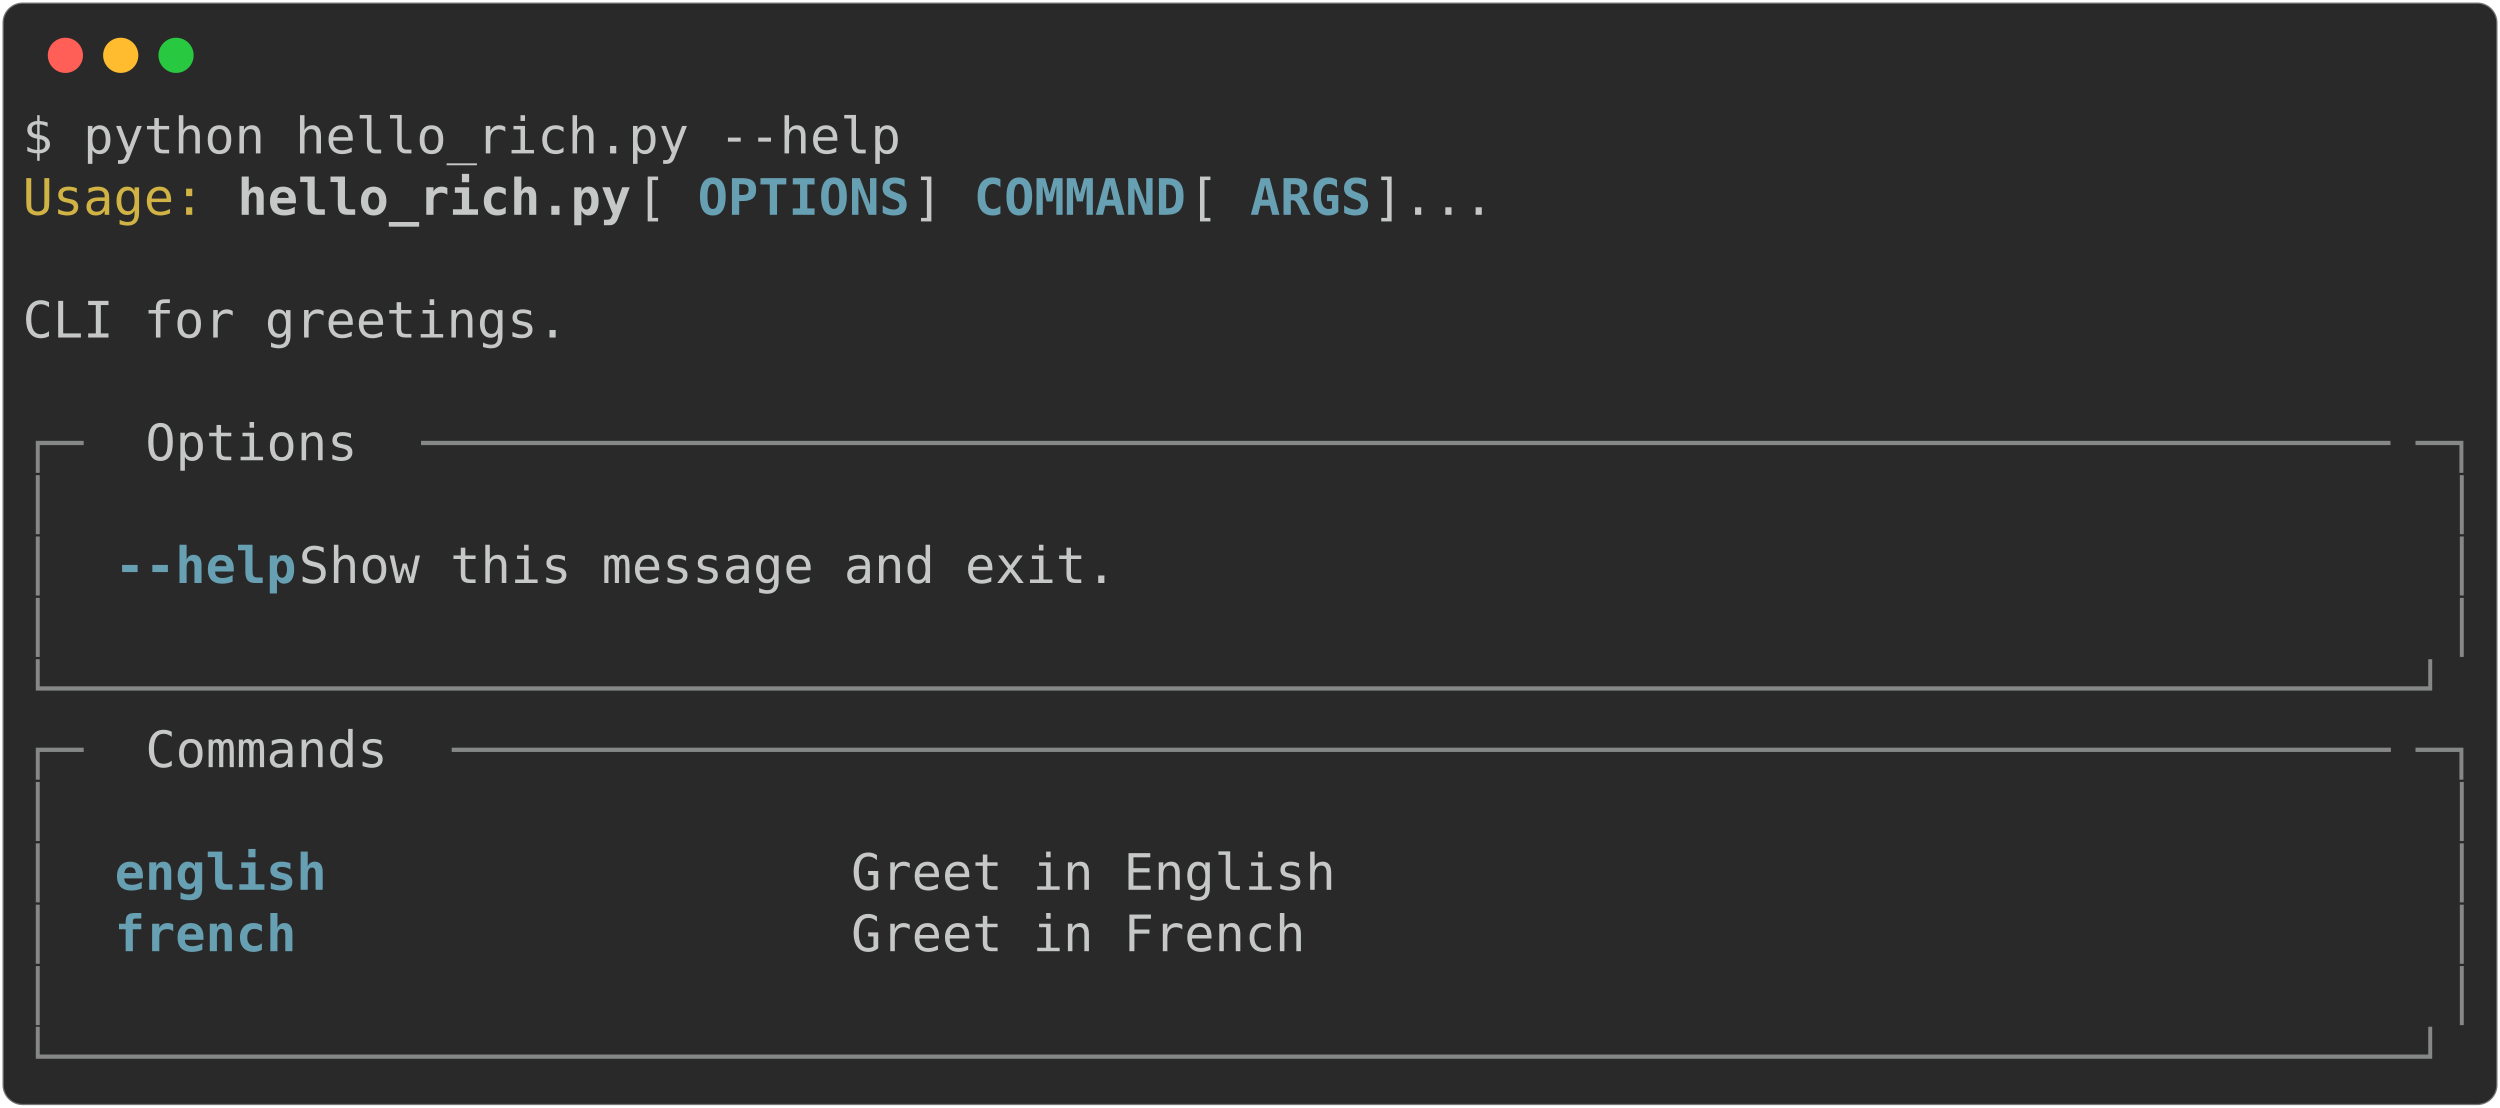
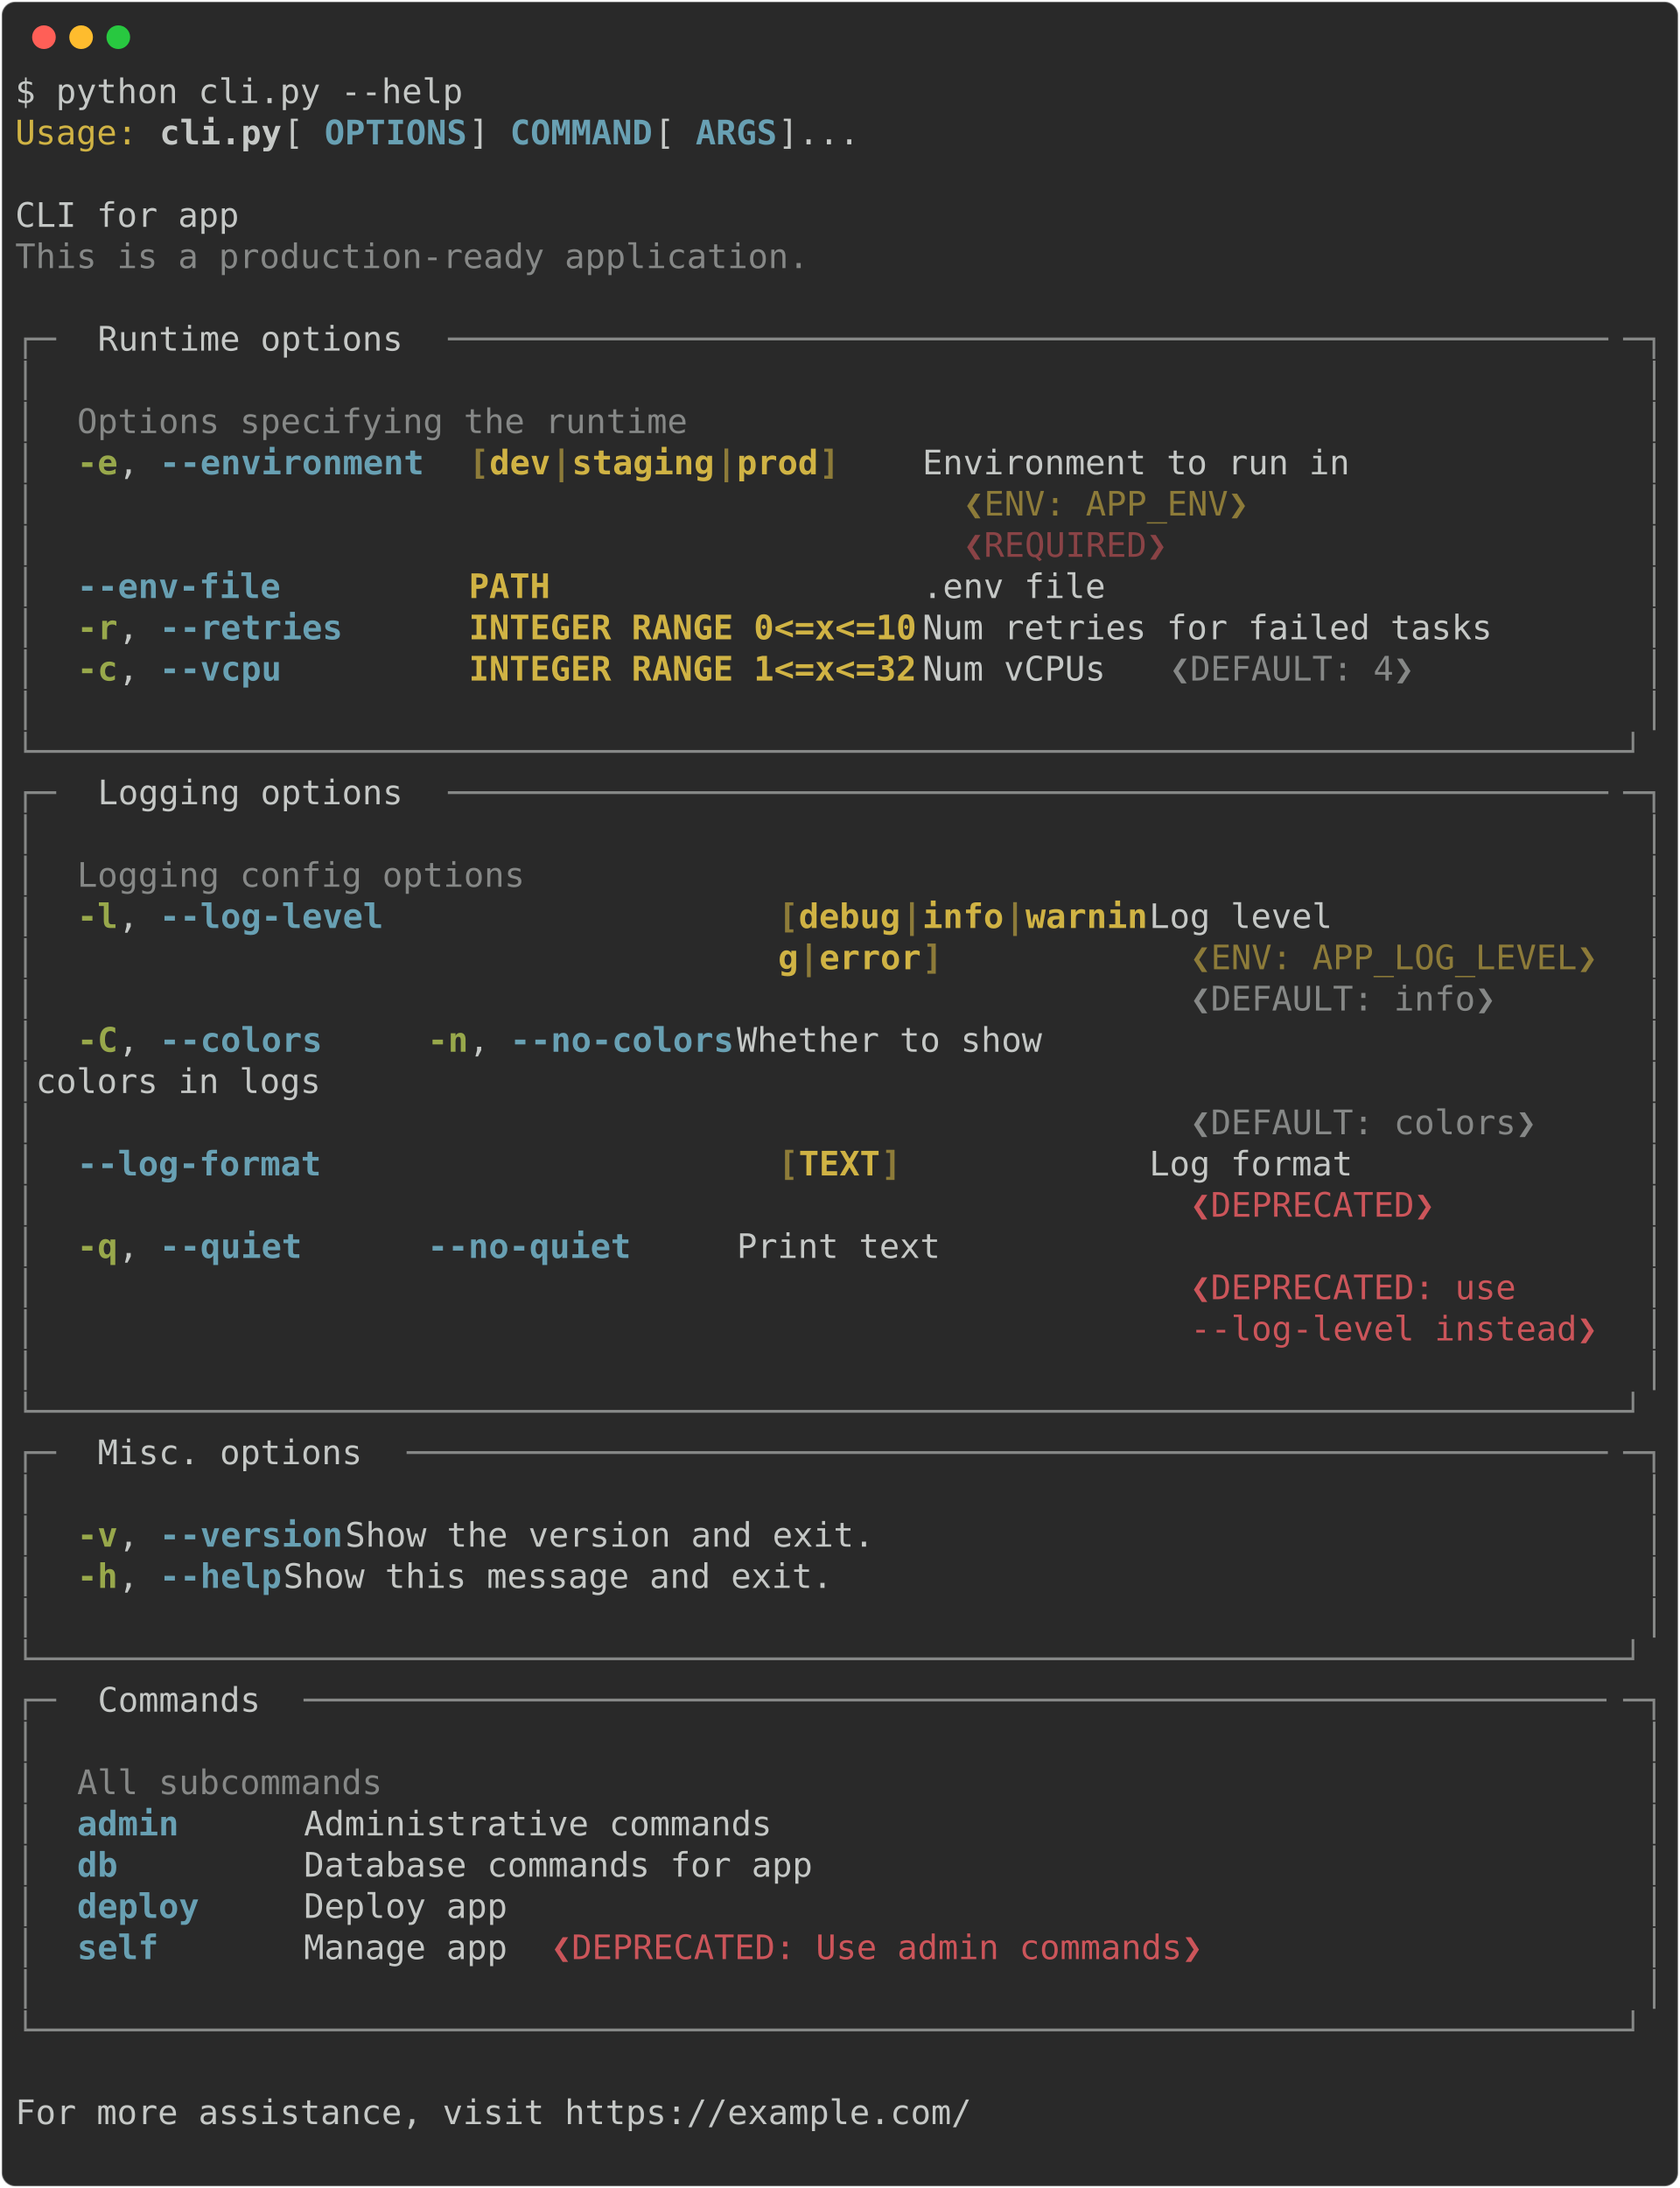
- <svg xmlns="http://www.w3.org/2000/svg" class="rich-terminal" viewBox="0 0 994 440.4">
+ <svg xmlns="http://www.w3.org/2000/svg" class="rich-terminal" viewBox="0 0 994 1294.4">
  <style>

    @font-face {
        font-family: "Fira Code";
        src: local("FiraCode-Regular"),
                url("https://cdnjs.cloudflare.com/ajax/libs/firacode/6.2.0/woff2/FiraCode-Regular.woff2") format("woff2"),
                url("https://cdnjs.cloudflare.com/ajax/libs/firacode/6.2.0/woff/FiraCode-Regular.woff") format("woff");
        font-style: normal;
        font-weight: 400;
    }
    @font-face {
        font-family: "Fira Code";
        src: local("FiraCode-Bold"),
                url("https://cdnjs.cloudflare.com/ajax/libs/firacode/6.2.0/woff2/FiraCode-Bold.woff2") format("woff2"),
                url("https://cdnjs.cloudflare.com/ajax/libs/firacode/6.2.0/woff/FiraCode-Bold.woff") format("woff");
        font-style: bold;
        font-weight: 700;
    }

-     .terminal-677160161-matrix {
+     .terminal-1154567288-matrix {
        font-family: Fira Code, monospace;
        font-size: 20px;
        line-height: 24.4px;
        font-variant-east-asian: full-width;
    }

-     .terminal-677160161-title {
+     .terminal-1154567288-title {
        font-size: 18px;
        font-weight: bold;
        font-family: arial;
    }

-     .terminal-677160161-r1 { fill: #c5c8c6 }
- .terminal-677160161-r2 { fill: #d0b344 }
- .terminal-677160161-r3 { fill: #c5c8c6;font-weight: bold }
- .terminal-677160161-r4 { fill: #68a0b3;font-weight: bold }
- .terminal-677160161-r5 { fill: #868887 }
+     .terminal-1154567288-r1 { fill: #c5c8c6 }
+ .terminal-1154567288-r2 { fill: #d0b344 }
+ .terminal-1154567288-r3 { fill: #c5c8c6;font-weight: bold }
+ .terminal-1154567288-r4 { fill: #68a0b3;font-weight: bold }
+ .terminal-1154567288-r5 { fill: #868887 }
+ .terminal-1154567288-r6 { fill: #98a84b;font-weight: bold }
+ .terminal-1154567288-r7 { fill: #8d7b39;font-weight: bold }
+ .terminal-1154567288-r8 { fill: #d0b344;font-weight: bold }
+ .terminal-1154567288-r9 { fill: #8d7b39 }
+ .terminal-1154567288-r10 { fill: #8a4346 }
+ .terminal-1154567288-r11 { fill: #cc555a }
    </style>
  <defs>
-     <clipPath id="terminal-677160161-clip-terminal">
-       <rect x="0" y="0" width="975.0" height="389.4" />
-     </clipPath>
-     <clipPath id="terminal-677160161-line-0">
+     <clipPath id="terminal-1154567288-clip-terminal">
+       <rect x="0" y="0" width="975.0" height="1243.4" />
+     </clipPath>
+     <clipPath id="terminal-1154567288-line-0">
      <rect x="0" y="1.5" width="976" height="24.65" />
    </clipPath>
-     <clipPath id="terminal-677160161-line-1">
+     <clipPath id="terminal-1154567288-line-1">
      <rect x="0" y="25.9" width="976" height="24.65" />
    </clipPath>
-     <clipPath id="terminal-677160161-line-2">
+     <clipPath id="terminal-1154567288-line-2">
      <rect x="0" y="50.3" width="976" height="24.65" />
    </clipPath>
-     <clipPath id="terminal-677160161-line-3">
+     <clipPath id="terminal-1154567288-line-3">
      <rect x="0" y="74.7" width="976" height="24.65" />
    </clipPath>
-     <clipPath id="terminal-677160161-line-4">
+     <clipPath id="terminal-1154567288-line-4">
      <rect x="0" y="99.1" width="976" height="24.65" />
    </clipPath>
-     <clipPath id="terminal-677160161-line-5">
+     <clipPath id="terminal-1154567288-line-5">
      <rect x="0" y="123.5" width="976" height="24.65" />
    </clipPath>
-     <clipPath id="terminal-677160161-line-6">
+     <clipPath id="terminal-1154567288-line-6">
      <rect x="0" y="147.9" width="976" height="24.65" />
    </clipPath>
-     <clipPath id="terminal-677160161-line-7">
+     <clipPath id="terminal-1154567288-line-7">
      <rect x="0" y="172.3" width="976" height="24.65" />
    </clipPath>
-     <clipPath id="terminal-677160161-line-8">
+     <clipPath id="terminal-1154567288-line-8">
      <rect x="0" y="196.7" width="976" height="24.65" />
    </clipPath>
-     <clipPath id="terminal-677160161-line-9">
+     <clipPath id="terminal-1154567288-line-9">
      <rect x="0" y="221.1" width="976" height="24.65" />
    </clipPath>
-     <clipPath id="terminal-677160161-line-10">
+     <clipPath id="terminal-1154567288-line-10">
      <rect x="0" y="245.5" width="976" height="24.65" />
    </clipPath>
-     <clipPath id="terminal-677160161-line-11">
+     <clipPath id="terminal-1154567288-line-11">
      <rect x="0" y="269.9" width="976" height="24.65" />
    </clipPath>
-     <clipPath id="terminal-677160161-line-12">
+     <clipPath id="terminal-1154567288-line-12">
      <rect x="0" y="294.3" width="976" height="24.65" />
    </clipPath>
-     <clipPath id="terminal-677160161-line-13">
+     <clipPath id="terminal-1154567288-line-13">
      <rect x="0" y="318.7" width="976" height="24.65" />
    </clipPath>
-     <clipPath id="terminal-677160161-line-14">
+     <clipPath id="terminal-1154567288-line-14">
      <rect x="0" y="343.1" width="976" height="24.65" />
    </clipPath>
+     <clipPath id="terminal-1154567288-line-15">
+       <rect x="0" y="367.5" width="976" height="24.65" />
+     </clipPath>
+     <clipPath id="terminal-1154567288-line-16">
+       <rect x="0" y="391.9" width="976" height="24.65" />
+     </clipPath>
+     <clipPath id="terminal-1154567288-line-17">
+       <rect x="0" y="416.3" width="976" height="24.65" />
+     </clipPath>
+     <clipPath id="terminal-1154567288-line-18">
+       <rect x="0" y="440.7" width="976" height="24.65" />
+     </clipPath>
+     <clipPath id="terminal-1154567288-line-19">
+       <rect x="0" y="465.1" width="976" height="24.65" />
+     </clipPath>
+     <clipPath id="terminal-1154567288-line-20">
+       <rect x="0" y="489.5" width="976" height="24.65" />
+     </clipPath>
+     <clipPath id="terminal-1154567288-line-21">
+       <rect x="0" y="513.9" width="976" height="24.65" />
+     </clipPath>
+     <clipPath id="terminal-1154567288-line-22">
+       <rect x="0" y="538.3" width="976" height="24.65" />
+     </clipPath>
+     <clipPath id="terminal-1154567288-line-23">
+       <rect x="0" y="562.7" width="976" height="24.65" />
+     </clipPath>
+     <clipPath id="terminal-1154567288-line-24">
+       <rect x="0" y="587.1" width="976" height="24.65" />
+     </clipPath>
+     <clipPath id="terminal-1154567288-line-25">
+       <rect x="0" y="611.5" width="976" height="24.65" />
+     </clipPath>
+     <clipPath id="terminal-1154567288-line-26">
+       <rect x="0" y="635.9" width="976" height="24.65" />
+     </clipPath>
+     <clipPath id="terminal-1154567288-line-27">
+       <rect x="0" y="660.3" width="976" height="24.65" />
+     </clipPath>
+     <clipPath id="terminal-1154567288-line-28">
+       <rect x="0" y="684.7" width="976" height="24.65" />
+     </clipPath>
+     <clipPath id="terminal-1154567288-line-29">
+       <rect x="0" y="709.1" width="976" height="24.65" />
+     </clipPath>
+     <clipPath id="terminal-1154567288-line-30">
+       <rect x="0" y="733.5" width="976" height="24.65" />
+     </clipPath>
+     <clipPath id="terminal-1154567288-line-31">
+       <rect x="0" y="757.9" width="976" height="24.65" />
+     </clipPath>
+     <clipPath id="terminal-1154567288-line-32">
+       <rect x="0" y="782.3" width="976" height="24.65" />
+     </clipPath>
+     <clipPath id="terminal-1154567288-line-33">
+       <rect x="0" y="806.7" width="976" height="24.65" />
+     </clipPath>
+     <clipPath id="terminal-1154567288-line-34">
+       <rect x="0" y="831.1" width="976" height="24.65" />
+     </clipPath>
+     <clipPath id="terminal-1154567288-line-35">
+       <rect x="0" y="855.5" width="976" height="24.65" />
+     </clipPath>
+     <clipPath id="terminal-1154567288-line-36">
+       <rect x="0" y="879.9" width="976" height="24.65" />
+     </clipPath>
+     <clipPath id="terminal-1154567288-line-37">
+       <rect x="0" y="904.3" width="976" height="24.65" />
+     </clipPath>
+     <clipPath id="terminal-1154567288-line-38">
+       <rect x="0" y="928.7" width="976" height="24.65" />
+     </clipPath>
+     <clipPath id="terminal-1154567288-line-39">
+       <rect x="0" y="953.1" width="976" height="24.65" />
+     </clipPath>
+     <clipPath id="terminal-1154567288-line-40">
+       <rect x="0" y="977.5" width="976" height="24.65" />
+     </clipPath>
+     <clipPath id="terminal-1154567288-line-41">
+       <rect x="0" y="1001.9" width="976" height="24.65" />
+     </clipPath>
+     <clipPath id="terminal-1154567288-line-42">
+       <rect x="0" y="1026.3" width="976" height="24.65" />
+     </clipPath>
+     <clipPath id="terminal-1154567288-line-43">
+       <rect x="0" y="1050.7" width="976" height="24.65" />
+     </clipPath>
+     <clipPath id="terminal-1154567288-line-44">
+       <rect x="0" y="1075.1" width="976" height="24.65" />
+     </clipPath>
+     <clipPath id="terminal-1154567288-line-45">
+       <rect x="0" y="1099.5" width="976" height="24.65" />
+     </clipPath>
+     <clipPath id="terminal-1154567288-line-46">
+       <rect x="0" y="1123.9" width="976" height="24.65" />
+     </clipPath>
+     <clipPath id="terminal-1154567288-line-47">
+       <rect x="0" y="1148.3" width="976" height="24.65" />
+     </clipPath>
+     <clipPath id="terminal-1154567288-line-48">
+       <rect x="0" y="1172.7" width="976" height="24.65" />
+     </clipPath>
+     <clipPath id="terminal-1154567288-line-49">
+       <rect x="0" y="1197.1" width="976" height="24.65" />
+     </clipPath>
  </defs>
-   <rect fill="#292929" stroke="rgba(255,255,255,0.35)" stroke-width="1" x="1" y="1" width="992" height="438.4" rx="8" />
+   <rect fill="#292929" stroke="rgba(255,255,255,0.35)" stroke-width="1" x="1" y="1" width="992" height="1292.4" rx="8" />
  <g transform="translate(26,22)">
    <circle cx="0" cy="0" r="7" fill="#ff5f57" />
    <circle cx="22" cy="0" r="7" fill="#febc2e" />
    <circle cx="44" cy="0" r="7" fill="#28c840" />
  </g>
-   <g transform="translate(9, 41)" clip-path="url(#terminal-677160161-clip-terminal)">
-     <g class="terminal-677160161-matrix">
-       <text class="terminal-677160161-r1" x="0" y="20" textLength="353.8" clip-path="url(#terminal-677160161-line-0)">$ python hello_rich.py --help</text>
-       <text class="terminal-677160161-r1" x="976" y="20" textLength="12.2" clip-path="url(#terminal-677160161-line-0)">
- </text>
-       <text class="terminal-677160161-r2" x="0" y="44.4" textLength="73.2" clip-path="url(#terminal-677160161-line-1)">Usage:</text>
-       <text class="terminal-677160161-r3" x="85.4" y="44.4" textLength="158.6" clip-path="url(#terminal-677160161-line-1)">hello_rich.py</text>
-       <text class="terminal-677160161-r1" x="244" y="44.4" textLength="24.4" clip-path="url(#terminal-677160161-line-1)"> [</text>
-       <text class="terminal-677160161-r4" x="268.4" y="44.4" textLength="85.4" clip-path="url(#terminal-677160161-line-1)">OPTIONS</text>
-       <text class="terminal-677160161-r1" x="353.8" y="44.4" textLength="24.4" clip-path="url(#terminal-677160161-line-1)">] </text>
-       <text class="terminal-677160161-r4" x="378.2" y="44.4" textLength="85.4" clip-path="url(#terminal-677160161-line-1)">COMMAND</text>
-       <text class="terminal-677160161-r1" x="463.6" y="44.4" textLength="24.4" clip-path="url(#terminal-677160161-line-1)"> [</text>
-       <text class="terminal-677160161-r4" x="488" y="44.4" textLength="48.8" clip-path="url(#terminal-677160161-line-1)">ARGS</text>
-       <text class="terminal-677160161-r1" x="536.8" y="44.4" textLength="439.2" clip-path="url(#terminal-677160161-line-1)">]...                                </text>
-       <text class="terminal-677160161-r1" x="976" y="44.4" textLength="12.2" clip-path="url(#terminal-677160161-line-1)">
- </text>
-       <text class="terminal-677160161-r1" x="976" y="68.8" textLength="12.2" clip-path="url(#terminal-677160161-line-2)">
- </text>
-       <text class="terminal-677160161-r1" x="0" y="93.2" textLength="976" clip-path="url(#terminal-677160161-line-3)">CLI for greetings.                                                              </text>
-       <text class="terminal-677160161-r1" x="976" y="93.2" textLength="12.2" clip-path="url(#terminal-677160161-line-3)">
- </text>
-       <text class="terminal-677160161-r1" x="976" y="117.6" textLength="12.2" clip-path="url(#terminal-677160161-line-4)">
- </text>
-       <text class="terminal-677160161-r5" x="0" y="142" textLength="24.4" clip-path="url(#terminal-677160161-line-5)">┌─</text>
-       <text class="terminal-677160161-r1" x="48.8" y="142" textLength="85.4" clip-path="url(#terminal-677160161-line-5)">Options</text>
-       <text class="terminal-677160161-r5" x="158.6" y="142" textLength="793" clip-path="url(#terminal-677160161-line-5)">─────────────────────────────────────────────────────────────────</text>
-       <text class="terminal-677160161-r5" x="951.6" y="142" textLength="24.4" clip-path="url(#terminal-677160161-line-5)">─┐</text>
-       <text class="terminal-677160161-r1" x="976" y="142" textLength="12.2" clip-path="url(#terminal-677160161-line-5)">
- </text>
-       <text class="terminal-677160161-r5" x="0" y="166.4" textLength="12.2" clip-path="url(#terminal-677160161-line-6)">│</text>
-       <text class="terminal-677160161-r5" x="963.8" y="166.4" textLength="12.2" clip-path="url(#terminal-677160161-line-6)">│</text>
-       <text class="terminal-677160161-r1" x="976" y="166.4" textLength="12.2" clip-path="url(#terminal-677160161-line-6)">
- </text>
-       <text class="terminal-677160161-r5" x="0" y="190.8" textLength="12.2" clip-path="url(#terminal-677160161-line-7)">│</text>
-       <text class="terminal-677160161-r4" x="36.6" y="190.8" textLength="73.2" clip-path="url(#terminal-677160161-line-7)">--help</text>
-       <text class="terminal-677160161-r1" x="109.8" y="190.8" textLength="854" clip-path="url(#terminal-677160161-line-7)">  Show this message and exit.                                         </text>
-       <text class="terminal-677160161-r5" x="963.8" y="190.8" textLength="12.2" clip-path="url(#terminal-677160161-line-7)">│</text>
-       <text class="terminal-677160161-r1" x="976" y="190.8" textLength="12.2" clip-path="url(#terminal-677160161-line-7)">
- </text>
-       <text class="terminal-677160161-r5" x="0" y="215.2" textLength="12.2" clip-path="url(#terminal-677160161-line-8)">│</text>
-       <text class="terminal-677160161-r5" x="963.8" y="215.2" textLength="12.2" clip-path="url(#terminal-677160161-line-8)">│</text>
-       <text class="terminal-677160161-r1" x="976" y="215.2" textLength="12.2" clip-path="url(#terminal-677160161-line-8)">
- </text>
-       <text class="terminal-677160161-r5" x="0" y="239.6" textLength="976" clip-path="url(#terminal-677160161-line-9)">└──────────────────────────────────────────────────────────────────────────────┘</text>
-       <text class="terminal-677160161-r1" x="976" y="239.6" textLength="12.2" clip-path="url(#terminal-677160161-line-9)">
- </text>
-       <text class="terminal-677160161-r5" x="0" y="264" textLength="24.4" clip-path="url(#terminal-677160161-line-10)">┌─</text>
-       <text class="terminal-677160161-r1" x="48.8" y="264" textLength="97.6" clip-path="url(#terminal-677160161-line-10)">Commands</text>
-       <text class="terminal-677160161-r5" x="170.8" y="264" textLength="780.8" clip-path="url(#terminal-677160161-line-10)">────────────────────────────────────────────────────────────────</text>
-       <text class="terminal-677160161-r5" x="951.6" y="264" textLength="24.4" clip-path="url(#terminal-677160161-line-10)">─┐</text>
-       <text class="terminal-677160161-r1" x="976" y="264" textLength="12.2" clip-path="url(#terminal-677160161-line-10)">
- </text>
-       <text class="terminal-677160161-r5" x="0" y="288.4" textLength="12.2" clip-path="url(#terminal-677160161-line-11)">│</text>
-       <text class="terminal-677160161-r5" x="963.8" y="288.4" textLength="12.2" clip-path="url(#terminal-677160161-line-11)">│</text>
-       <text class="terminal-677160161-r1" x="976" y="288.4" textLength="12.2" clip-path="url(#terminal-677160161-line-11)">
- </text>
-       <text class="terminal-677160161-r5" x="0" y="312.8" textLength="12.2" clip-path="url(#terminal-677160161-line-12)">│</text>
-       <text class="terminal-677160161-r4" x="36.6" y="312.8" textLength="280.6" clip-path="url(#terminal-677160161-line-12)">english                </text>
-       <text class="terminal-677160161-r1" x="329.4" y="312.8" textLength="634.4" clip-path="url(#terminal-677160161-line-12)"> Greet in English                                   </text>
-       <text class="terminal-677160161-r5" x="963.8" y="312.8" textLength="12.2" clip-path="url(#terminal-677160161-line-12)">│</text>
-       <text class="terminal-677160161-r1" x="976" y="312.8" textLength="12.2" clip-path="url(#terminal-677160161-line-12)">
- </text>
-       <text class="terminal-677160161-r5" x="0" y="337.2" textLength="12.2" clip-path="url(#terminal-677160161-line-13)">│</text>
-       <text class="terminal-677160161-r4" x="36.6" y="337.2" textLength="280.6" clip-path="url(#terminal-677160161-line-13)">french                 </text>
-       <text class="terminal-677160161-r1" x="329.4" y="337.2" textLength="634.4" clip-path="url(#terminal-677160161-line-13)"> Greet in French                                    </text>
-       <text class="terminal-677160161-r5" x="963.8" y="337.2" textLength="12.2" clip-path="url(#terminal-677160161-line-13)">│</text>
-       <text class="terminal-677160161-r1" x="976" y="337.2" textLength="12.2" clip-path="url(#terminal-677160161-line-13)">
- </text>
-       <text class="terminal-677160161-r5" x="0" y="361.6" textLength="12.2" clip-path="url(#terminal-677160161-line-14)">│</text>
-       <text class="terminal-677160161-r5" x="963.8" y="361.6" textLength="12.2" clip-path="url(#terminal-677160161-line-14)">│</text>
-       <text class="terminal-677160161-r1" x="976" y="361.6" textLength="12.2" clip-path="url(#terminal-677160161-line-14)">
- </text>
-       <text class="terminal-677160161-r5" x="0" y="386" textLength="976" clip-path="url(#terminal-677160161-line-15)">└──────────────────────────────────────────────────────────────────────────────┘</text>
-       <text class="terminal-677160161-r1" x="976" y="386" textLength="12.2" clip-path="url(#terminal-677160161-line-15)">
+   <g transform="translate(9, 41)" clip-path="url(#terminal-1154567288-clip-terminal)">
+     <g class="terminal-1154567288-matrix">
+       <text class="terminal-1154567288-r1" x="0" y="20" textLength="268.4" clip-path="url(#terminal-1154567288-line-0)">$ python cli.py --help</text>
+       <text class="terminal-1154567288-r1" x="976" y="20" textLength="12.2" clip-path="url(#terminal-1154567288-line-0)">
+ </text>
+       <text class="terminal-1154567288-r2" x="0" y="44.4" textLength="73.2" clip-path="url(#terminal-1154567288-line-1)">Usage:</text>
+       <text class="terminal-1154567288-r3" x="85.4" y="44.4" textLength="73.2" clip-path="url(#terminal-1154567288-line-1)">cli.py</text>
+       <text class="terminal-1154567288-r1" x="158.6" y="44.4" textLength="24.4" clip-path="url(#terminal-1154567288-line-1)"> [</text>
+       <text class="terminal-1154567288-r4" x="183" y="44.4" textLength="85.4" clip-path="url(#terminal-1154567288-line-1)">OPTIONS</text>
+       <text class="terminal-1154567288-r1" x="268.4" y="44.4" textLength="24.4" clip-path="url(#terminal-1154567288-line-1)">] </text>
+       <text class="terminal-1154567288-r4" x="292.8" y="44.4" textLength="85.4" clip-path="url(#terminal-1154567288-line-1)">COMMAND</text>
+       <text class="terminal-1154567288-r1" x="378.2" y="44.4" textLength="24.4" clip-path="url(#terminal-1154567288-line-1)"> [</text>
+       <text class="terminal-1154567288-r4" x="402.6" y="44.4" textLength="48.8" clip-path="url(#terminal-1154567288-line-1)">ARGS</text>
+       <text class="terminal-1154567288-r1" x="451.4" y="44.4" textLength="524.6" clip-path="url(#terminal-1154567288-line-1)">]...                                       </text>
+       <text class="terminal-1154567288-r1" x="976" y="44.4" textLength="12.2" clip-path="url(#terminal-1154567288-line-1)">
+ </text>
+       <text class="terminal-1154567288-r1" x="976" y="68.8" textLength="12.2" clip-path="url(#terminal-1154567288-line-2)">
+ </text>
+       <text class="terminal-1154567288-r1" x="0" y="93.2" textLength="976" clip-path="url(#terminal-1154567288-line-3)">CLI for app                                                                     </text>
+       <text class="terminal-1154567288-r1" x="976" y="93.2" textLength="12.2" clip-path="url(#terminal-1154567288-line-3)">
+ </text>
+       <text class="terminal-1154567288-r5" x="0" y="117.6" textLength="475.8" clip-path="url(#terminal-1154567288-line-4)">This is a production-ready application.</text>
+       <text class="terminal-1154567288-r1" x="976" y="117.6" textLength="12.2" clip-path="url(#terminal-1154567288-line-4)">
+ </text>
+       <text class="terminal-1154567288-r1" x="976" y="142" textLength="12.2" clip-path="url(#terminal-1154567288-line-5)">
+ </text>
+       <text class="terminal-1154567288-r5" x="0" y="166.4" textLength="24.4" clip-path="url(#terminal-1154567288-line-6)">┌─</text>
+       <text class="terminal-1154567288-r1" x="48.8" y="166.4" textLength="183" clip-path="url(#terminal-1154567288-line-6)">Runtime options</text>
+       <text class="terminal-1154567288-r5" x="256.2" y="166.4" textLength="695.4" clip-path="url(#terminal-1154567288-line-6)">─────────────────────────────────────────────────────────</text>
+       <text class="terminal-1154567288-r5" x="951.6" y="166.4" textLength="24.4" clip-path="url(#terminal-1154567288-line-6)">─┐</text>
+       <text class="terminal-1154567288-r1" x="976" y="166.4" textLength="12.2" clip-path="url(#terminal-1154567288-line-6)">
+ </text>
+       <text class="terminal-1154567288-r5" x="0" y="190.8" textLength="12.2" clip-path="url(#terminal-1154567288-line-7)">│</text>
+       <text class="terminal-1154567288-r5" x="963.8" y="190.8" textLength="12.2" clip-path="url(#terminal-1154567288-line-7)">│</text>
+       <text class="terminal-1154567288-r1" x="976" y="190.8" textLength="12.2" clip-path="url(#terminal-1154567288-line-7)">
+ </text>
+       <text class="terminal-1154567288-r5" x="0" y="215.2" textLength="12.2" clip-path="url(#terminal-1154567288-line-8)">│</text>
+       <text class="terminal-1154567288-r5" x="36.6" y="215.2" textLength="366" clip-path="url(#terminal-1154567288-line-8)">Options specifying the runtime</text>
+       <text class="terminal-1154567288-r5" x="963.8" y="215.2" textLength="12.2" clip-path="url(#terminal-1154567288-line-8)">│</text>
+       <text class="terminal-1154567288-r1" x="976" y="215.2" textLength="12.2" clip-path="url(#terminal-1154567288-line-8)">
+ </text>
+       <text class="terminal-1154567288-r5" x="0" y="239.6" textLength="12.2" clip-path="url(#terminal-1154567288-line-9)">│</text>
+       <text class="terminal-1154567288-r6" x="36.6" y="239.6" textLength="24.4" clip-path="url(#terminal-1154567288-line-9)">-e</text>
+       <text class="terminal-1154567288-r1" x="61" y="239.6" textLength="24.4" clip-path="url(#terminal-1154567288-line-9)">, </text>
+       <text class="terminal-1154567288-r4" x="85.4" y="239.6" textLength="158.6" clip-path="url(#terminal-1154567288-line-9)">--environment</text>
+       <text class="terminal-1154567288-r7" x="268.4" y="239.6" textLength="12.2" clip-path="url(#terminal-1154567288-line-9)">[</text>
+       <text class="terminal-1154567288-r8" x="280.6" y="239.6" textLength="36.6" clip-path="url(#terminal-1154567288-line-9)">dev</text>
+       <text class="terminal-1154567288-r7" x="317.2" y="239.6" textLength="12.2" clip-path="url(#terminal-1154567288-line-9)">|</text>
+       <text class="terminal-1154567288-r8" x="329.4" y="239.6" textLength="85.4" clip-path="url(#terminal-1154567288-line-9)">staging</text>
+       <text class="terminal-1154567288-r7" x="414.8" y="239.6" textLength="12.2" clip-path="url(#terminal-1154567288-line-9)">|</text>
+       <text class="terminal-1154567288-r8" x="427" y="239.6" textLength="48.8" clip-path="url(#terminal-1154567288-line-9)">prod</text>
+       <text class="terminal-1154567288-r7" x="475.8" y="239.6" textLength="12.2" clip-path="url(#terminal-1154567288-line-9)">]</text>
+       <text class="terminal-1154567288-r1" x="536.8" y="239.6" textLength="427" clip-path="url(#terminal-1154567288-line-9)">  Environment to run in            </text>
+       <text class="terminal-1154567288-r5" x="963.8" y="239.6" textLength="12.2" clip-path="url(#terminal-1154567288-line-9)">│</text>
+       <text class="terminal-1154567288-r1" x="976" y="239.6" textLength="12.2" clip-path="url(#terminal-1154567288-line-9)">
+ </text>
+       <text class="terminal-1154567288-r5" x="0" y="264" textLength="12.2" clip-path="url(#terminal-1154567288-line-10)">│</text>
+       <text class="terminal-1154567288-r9" x="561.2" y="264" textLength="256.2" clip-path="url(#terminal-1154567288-line-10)">❮ENV: APP_ENV❯       </text>
+       <text class="terminal-1154567288-r5" x="963.8" y="264" textLength="12.2" clip-path="url(#terminal-1154567288-line-10)">│</text>
+       <text class="terminal-1154567288-r1" x="976" y="264" textLength="12.2" clip-path="url(#terminal-1154567288-line-10)">
+ </text>
+       <text class="terminal-1154567288-r5" x="0" y="288.4" textLength="12.2" clip-path="url(#terminal-1154567288-line-11)">│</text>
+       <text class="terminal-1154567288-r10" x="561.2" y="288.4" textLength="256.2" clip-path="url(#terminal-1154567288-line-11)">❮REQUIRED❯           </text>
+       <text class="terminal-1154567288-r5" x="963.8" y="288.4" textLength="12.2" clip-path="url(#terminal-1154567288-line-11)">│</text>
+       <text class="terminal-1154567288-r1" x="976" y="288.4" textLength="12.2" clip-path="url(#terminal-1154567288-line-11)">
+ </text>
+       <text class="terminal-1154567288-r5" x="0" y="312.8" textLength="12.2" clip-path="url(#terminal-1154567288-line-12)">│</text>
+       <text class="terminal-1154567288-r4" x="36.6" y="312.8" textLength="207.4" clip-path="url(#terminal-1154567288-line-12)">--env-file       </text>
+       <text class="terminal-1154567288-r8" x="268.4" y="312.8" textLength="268.4" clip-path="url(#terminal-1154567288-line-12)">PATH                  </text>
+       <text class="terminal-1154567288-r1" x="536.8" y="312.8" textLength="427" clip-path="url(#terminal-1154567288-line-12)">  .env file                        </text>
+       <text class="terminal-1154567288-r5" x="963.8" y="312.8" textLength="12.2" clip-path="url(#terminal-1154567288-line-12)">│</text>
+       <text class="terminal-1154567288-r1" x="976" y="312.8" textLength="12.2" clip-path="url(#terminal-1154567288-line-12)">
+ </text>
+       <text class="terminal-1154567288-r5" x="0" y="337.2" textLength="12.2" clip-path="url(#terminal-1154567288-line-13)">│</text>
+       <text class="terminal-1154567288-r6" x="36.6" y="337.2" textLength="24.4" clip-path="url(#terminal-1154567288-line-13)">-r</text>
+       <text class="terminal-1154567288-r1" x="61" y="337.2" textLength="24.4" clip-path="url(#terminal-1154567288-line-13)">, </text>
+       <text class="terminal-1154567288-r4" x="85.4" y="337.2" textLength="109.8" clip-path="url(#terminal-1154567288-line-13)">--retries</text>
+       <text class="terminal-1154567288-r8" x="268.4" y="337.2" textLength="268.4" clip-path="url(#terminal-1154567288-line-13)">INTEGER RANGE 0&lt;=x&lt;=10</text>
+       <text class="terminal-1154567288-r1" x="536.8" y="337.2" textLength="427" clip-path="url(#terminal-1154567288-line-13)">  Num retries for failed tasks     </text>
+       <text class="terminal-1154567288-r5" x="963.8" y="337.2" textLength="12.2" clip-path="url(#terminal-1154567288-line-13)">│</text>
+       <text class="terminal-1154567288-r1" x="976" y="337.2" textLength="12.2" clip-path="url(#terminal-1154567288-line-13)">
+ </text>
+       <text class="terminal-1154567288-r5" x="0" y="361.6" textLength="12.2" clip-path="url(#terminal-1154567288-line-14)">│</text>
+       <text class="terminal-1154567288-r6" x="36.6" y="361.6" textLength="24.4" clip-path="url(#terminal-1154567288-line-14)">-c</text>
+       <text class="terminal-1154567288-r1" x="61" y="361.6" textLength="24.4" clip-path="url(#terminal-1154567288-line-14)">, </text>
+       <text class="terminal-1154567288-r4" x="85.4" y="361.6" textLength="73.2" clip-path="url(#terminal-1154567288-line-14)">--vcpu</text>
+       <text class="terminal-1154567288-r8" x="268.4" y="361.6" textLength="268.4" clip-path="url(#terminal-1154567288-line-14)">INTEGER RANGE 1&lt;=x&lt;=32</text>
+       <text class="terminal-1154567288-r1" x="536.8" y="361.6" textLength="146.4" clip-path="url(#terminal-1154567288-line-14)">  Num vCPUs </text>
+       <text class="terminal-1154567288-r5" x="683.2" y="361.6" textLength="146.4" clip-path="url(#terminal-1154567288-line-14)">❮DEFAULT: 4❯</text>
+       <text class="terminal-1154567288-r5" x="963.8" y="361.6" textLength="12.2" clip-path="url(#terminal-1154567288-line-14)">│</text>
+       <text class="terminal-1154567288-r1" x="976" y="361.6" textLength="12.2" clip-path="url(#terminal-1154567288-line-14)">
+ </text>
+       <text class="terminal-1154567288-r5" x="0" y="386" textLength="12.2" clip-path="url(#terminal-1154567288-line-15)">│</text>
+       <text class="terminal-1154567288-r5" x="963.8" y="386" textLength="12.2" clip-path="url(#terminal-1154567288-line-15)">│</text>
+       <text class="terminal-1154567288-r1" x="976" y="386" textLength="12.2" clip-path="url(#terminal-1154567288-line-15)">
+ </text>
+       <text class="terminal-1154567288-r5" x="0" y="410.4" textLength="976" clip-path="url(#terminal-1154567288-line-16)">└──────────────────────────────────────────────────────────────────────────────┘</text>
+       <text class="terminal-1154567288-r1" x="976" y="410.4" textLength="12.2" clip-path="url(#terminal-1154567288-line-16)">
+ </text>
+       <text class="terminal-1154567288-r5" x="0" y="434.8" textLength="24.4" clip-path="url(#terminal-1154567288-line-17)">┌─</text>
+       <text class="terminal-1154567288-r1" x="48.8" y="434.8" textLength="183" clip-path="url(#terminal-1154567288-line-17)">Logging options</text>
+       <text class="terminal-1154567288-r5" x="256.2" y="434.8" textLength="695.4" clip-path="url(#terminal-1154567288-line-17)">─────────────────────────────────────────────────────────</text>
+       <text class="terminal-1154567288-r5" x="951.6" y="434.8" textLength="24.4" clip-path="url(#terminal-1154567288-line-17)">─┐</text>
+       <text class="terminal-1154567288-r1" x="976" y="434.8" textLength="12.2" clip-path="url(#terminal-1154567288-line-17)">
+ </text>
+       <text class="terminal-1154567288-r5" x="0" y="459.2" textLength="12.2" clip-path="url(#terminal-1154567288-line-18)">│</text>
+       <text class="terminal-1154567288-r5" x="963.8" y="459.2" textLength="12.2" clip-path="url(#terminal-1154567288-line-18)">│</text>
+       <text class="terminal-1154567288-r1" x="976" y="459.2" textLength="12.2" clip-path="url(#terminal-1154567288-line-18)">
+ </text>
+       <text class="terminal-1154567288-r5" x="0" y="483.6" textLength="12.2" clip-path="url(#terminal-1154567288-line-19)">│</text>
+       <text class="terminal-1154567288-r5" x="36.6" y="483.6" textLength="268.4" clip-path="url(#terminal-1154567288-line-19)">Logging config options</text>
+       <text class="terminal-1154567288-r5" x="963.8" y="483.6" textLength="12.2" clip-path="url(#terminal-1154567288-line-19)">│</text>
+       <text class="terminal-1154567288-r1" x="976" y="483.6" textLength="12.2" clip-path="url(#terminal-1154567288-line-19)">
+ </text>
+       <text class="terminal-1154567288-r5" x="0" y="508" textLength="12.2" clip-path="url(#terminal-1154567288-line-20)">│</text>
+       <text class="terminal-1154567288-r6" x="36.6" y="508" textLength="24.4" clip-path="url(#terminal-1154567288-line-20)">-l</text>
+       <text class="terminal-1154567288-r1" x="61" y="508" textLength="24.4" clip-path="url(#terminal-1154567288-line-20)">, </text>
+       <text class="terminal-1154567288-r4" x="85.4" y="508" textLength="134.2" clip-path="url(#terminal-1154567288-line-20)">--log-level</text>
+       <text class="terminal-1154567288-r7" x="451.4" y="508" textLength="12.2" clip-path="url(#terminal-1154567288-line-20)">[</text>
+       <text class="terminal-1154567288-r8" x="463.6" y="508" textLength="61" clip-path="url(#terminal-1154567288-line-20)">debug</text>
+       <text class="terminal-1154567288-r7" x="524.6" y="508" textLength="12.2" clip-path="url(#terminal-1154567288-line-20)">|</text>
+       <text class="terminal-1154567288-r8" x="536.8" y="508" textLength="48.8" clip-path="url(#terminal-1154567288-line-20)">info</text>
+       <text class="terminal-1154567288-r7" x="585.6" y="508" textLength="12.2" clip-path="url(#terminal-1154567288-line-20)">|</text>
+       <text class="terminal-1154567288-r8" x="597.8" y="508" textLength="73.2" clip-path="url(#terminal-1154567288-line-20)">warnin</text>
+       <text class="terminal-1154567288-r1" x="671" y="508" textLength="292.8" clip-path="url(#terminal-1154567288-line-20)">  Log level             </text>
+       <text class="terminal-1154567288-r5" x="963.8" y="508" textLength="12.2" clip-path="url(#terminal-1154567288-line-20)">│</text>
+       <text class="terminal-1154567288-r1" x="976" y="508" textLength="12.2" clip-path="url(#terminal-1154567288-line-20)">
+ </text>
+       <text class="terminal-1154567288-r5" x="0" y="532.4" textLength="12.2" clip-path="url(#terminal-1154567288-line-21)">│</text>
+       <text class="terminal-1154567288-r8" x="451.4" y="532.4" textLength="12.2" clip-path="url(#terminal-1154567288-line-21)">g</text>
+       <text class="terminal-1154567288-r7" x="463.6" y="532.4" textLength="12.2" clip-path="url(#terminal-1154567288-line-21)">|</text>
+       <text class="terminal-1154567288-r8" x="475.8" y="532.4" textLength="61" clip-path="url(#terminal-1154567288-line-21)">error</text>
+       <text class="terminal-1154567288-r7" x="536.8" y="532.4" textLength="12.2" clip-path="url(#terminal-1154567288-line-21)">]</text>
+       <text class="terminal-1154567288-r9" x="695.4" y="532.4" textLength="244" clip-path="url(#terminal-1154567288-line-21)">❮ENV: APP_LOG_LEVEL❯</text>
+       <text class="terminal-1154567288-r5" x="963.8" y="532.4" textLength="12.2" clip-path="url(#terminal-1154567288-line-21)">│</text>
+       <text class="terminal-1154567288-r1" x="976" y="532.4" textLength="12.2" clip-path="url(#terminal-1154567288-line-21)">
+ </text>
+       <text class="terminal-1154567288-r5" x="0" y="556.8" textLength="12.2" clip-path="url(#terminal-1154567288-line-22)">│</text>
+       <text class="terminal-1154567288-r5" x="695.4" y="556.8" textLength="244" clip-path="url(#terminal-1154567288-line-22)">❮DEFAULT: info❯     </text>
+       <text class="terminal-1154567288-r5" x="963.8" y="556.8" textLength="12.2" clip-path="url(#terminal-1154567288-line-22)">│</text>
+       <text class="terminal-1154567288-r1" x="976" y="556.8" textLength="12.2" clip-path="url(#terminal-1154567288-line-22)">
+ </text>
+       <text class="terminal-1154567288-r5" x="0" y="581.2" textLength="12.2" clip-path="url(#terminal-1154567288-line-23)">│</text>
+       <text class="terminal-1154567288-r6" x="36.6" y="581.2" textLength="24.4" clip-path="url(#terminal-1154567288-line-23)">-C</text>
+       <text class="terminal-1154567288-r1" x="61" y="581.2" textLength="24.4" clip-path="url(#terminal-1154567288-line-23)">, </text>
+       <text class="terminal-1154567288-r4" x="85.4" y="581.2" textLength="97.6" clip-path="url(#terminal-1154567288-line-23)">--colors</text>
+       <text class="terminal-1154567288-r6" x="244" y="581.2" textLength="24.4" clip-path="url(#terminal-1154567288-line-23)">-n</text>
+       <text class="terminal-1154567288-r1" x="268.4" y="581.2" textLength="24.4" clip-path="url(#terminal-1154567288-line-23)">, </text>
+       <text class="terminal-1154567288-r4" x="292.8" y="581.2" textLength="134.2" clip-path="url(#terminal-1154567288-line-23)">--no-colors</text>
+       <text class="terminal-1154567288-r1" x="427" y="581.2" textLength="536.8" clip-path="url(#terminal-1154567288-line-23)">                      Whether to show       </text>
+       <text class="terminal-1154567288-r5" x="963.8" y="581.2" textLength="12.2" clip-path="url(#terminal-1154567288-line-23)">│</text>
+       <text class="terminal-1154567288-r1" x="976" y="581.2" textLength="12.2" clip-path="url(#terminal-1154567288-line-23)">
+ </text>
+       <text class="terminal-1154567288-r5" x="0" y="605.6" textLength="12.2" clip-path="url(#terminal-1154567288-line-24)">│</text>
+       <text class="terminal-1154567288-r1" x="12.2" y="605.6" textLength="951.6" clip-path="url(#terminal-1154567288-line-24)">                                                        colors in logs        </text>
+       <text class="terminal-1154567288-r5" x="963.8" y="605.6" textLength="12.2" clip-path="url(#terminal-1154567288-line-24)">│</text>
+       <text class="terminal-1154567288-r1" x="976" y="605.6" textLength="12.2" clip-path="url(#terminal-1154567288-line-24)">
+ </text>
+       <text class="terminal-1154567288-r5" x="0" y="630" textLength="12.2" clip-path="url(#terminal-1154567288-line-25)">│</text>
+       <text class="terminal-1154567288-r5" x="695.4" y="630" textLength="244" clip-path="url(#terminal-1154567288-line-25)">❮DEFAULT: colors❯   </text>
+       <text class="terminal-1154567288-r5" x="963.8" y="630" textLength="12.2" clip-path="url(#terminal-1154567288-line-25)">│</text>
+       <text class="terminal-1154567288-r1" x="976" y="630" textLength="12.2" clip-path="url(#terminal-1154567288-line-25)">
+ </text>
+       <text class="terminal-1154567288-r5" x="0" y="654.4" textLength="12.2" clip-path="url(#terminal-1154567288-line-26)">│</text>
+       <text class="terminal-1154567288-r4" x="36.6" y="654.4" textLength="183" clip-path="url(#terminal-1154567288-line-26)">--log-format   </text>
+       <text class="terminal-1154567288-r7" x="451.4" y="654.4" textLength="12.2" clip-path="url(#terminal-1154567288-line-26)">[</text>
+       <text class="terminal-1154567288-r8" x="463.6" y="654.4" textLength="48.8" clip-path="url(#terminal-1154567288-line-26)">TEXT</text>
+       <text class="terminal-1154567288-r7" x="512.4" y="654.4" textLength="12.2" clip-path="url(#terminal-1154567288-line-26)">]</text>
+       <text class="terminal-1154567288-r1" x="671" y="654.4" textLength="292.8" clip-path="url(#terminal-1154567288-line-26)">  Log format            </text>
+       <text class="terminal-1154567288-r5" x="963.8" y="654.4" textLength="12.2" clip-path="url(#terminal-1154567288-line-26)">│</text>
+       <text class="terminal-1154567288-r1" x="976" y="654.4" textLength="12.2" clip-path="url(#terminal-1154567288-line-26)">
+ </text>
+       <text class="terminal-1154567288-r5" x="0" y="678.8" textLength="12.2" clip-path="url(#terminal-1154567288-line-27)">│</text>
+       <text class="terminal-1154567288-r11" x="695.4" y="678.8" textLength="146.4" clip-path="url(#terminal-1154567288-line-27)">❮DEPRECATED❯</text>
+       <text class="terminal-1154567288-r5" x="963.8" y="678.8" textLength="12.2" clip-path="url(#terminal-1154567288-line-27)">│</text>
+       <text class="terminal-1154567288-r1" x="976" y="678.8" textLength="12.2" clip-path="url(#terminal-1154567288-line-27)">
+ </text>
+       <text class="terminal-1154567288-r5" x="0" y="703.2" textLength="12.2" clip-path="url(#terminal-1154567288-line-28)">│</text>
+       <text class="terminal-1154567288-r6" x="36.6" y="703.2" textLength="24.4" clip-path="url(#terminal-1154567288-line-28)">-q</text>
+       <text class="terminal-1154567288-r1" x="61" y="703.2" textLength="24.4" clip-path="url(#terminal-1154567288-line-28)">, </text>
+       <text class="terminal-1154567288-r4" x="85.4" y="703.2" textLength="85.4" clip-path="url(#terminal-1154567288-line-28)">--quiet</text>
+       <text class="terminal-1154567288-r4" x="244" y="703.2" textLength="183" clip-path="url(#terminal-1154567288-line-28)">--no-quiet     </text>
+       <text class="terminal-1154567288-r1" x="427" y="703.2" textLength="536.8" clip-path="url(#terminal-1154567288-line-28)">                      Print text            </text>
+       <text class="terminal-1154567288-r5" x="963.8" y="703.2" textLength="12.2" clip-path="url(#terminal-1154567288-line-28)">│</text>
+       <text class="terminal-1154567288-r1" x="976" y="703.2" textLength="12.2" clip-path="url(#terminal-1154567288-line-28)">
+ </text>
+       <text class="terminal-1154567288-r5" x="0" y="727.6" textLength="12.2" clip-path="url(#terminal-1154567288-line-29)">│</text>
+       <text class="terminal-1154567288-r11" x="695.4" y="727.6" textLength="244" clip-path="url(#terminal-1154567288-line-29)">❮DEPRECATED: use    </text>
+       <text class="terminal-1154567288-r5" x="963.8" y="727.6" textLength="12.2" clip-path="url(#terminal-1154567288-line-29)">│</text>
+       <text class="terminal-1154567288-r1" x="976" y="727.6" textLength="12.2" clip-path="url(#terminal-1154567288-line-29)">
+ </text>
+       <text class="terminal-1154567288-r5" x="0" y="752" textLength="12.2" clip-path="url(#terminal-1154567288-line-30)">│</text>
+       <text class="terminal-1154567288-r11" x="695.4" y="752" textLength="244" clip-path="url(#terminal-1154567288-line-30)">--log-level instead❯</text>
+       <text class="terminal-1154567288-r5" x="963.8" y="752" textLength="12.2" clip-path="url(#terminal-1154567288-line-30)">│</text>
+       <text class="terminal-1154567288-r1" x="976" y="752" textLength="12.2" clip-path="url(#terminal-1154567288-line-30)">
+ </text>
+       <text class="terminal-1154567288-r5" x="0" y="776.4" textLength="12.2" clip-path="url(#terminal-1154567288-line-31)">│</text>
+       <text class="terminal-1154567288-r5" x="963.8" y="776.4" textLength="12.2" clip-path="url(#terminal-1154567288-line-31)">│</text>
+       <text class="terminal-1154567288-r1" x="976" y="776.4" textLength="12.2" clip-path="url(#terminal-1154567288-line-31)">
+ </text>
+       <text class="terminal-1154567288-r5" x="0" y="800.8" textLength="976" clip-path="url(#terminal-1154567288-line-32)">└──────────────────────────────────────────────────────────────────────────────┘</text>
+       <text class="terminal-1154567288-r1" x="976" y="800.8" textLength="12.2" clip-path="url(#terminal-1154567288-line-32)">
+ </text>
+       <text class="terminal-1154567288-r5" x="0" y="825.2" textLength="24.4" clip-path="url(#terminal-1154567288-line-33)">┌─</text>
+       <text class="terminal-1154567288-r1" x="48.8" y="825.2" textLength="158.6" clip-path="url(#terminal-1154567288-line-33)">Misc. options</text>
+       <text class="terminal-1154567288-r5" x="231.8" y="825.2" textLength="719.8" clip-path="url(#terminal-1154567288-line-33)">───────────────────────────────────────────────────────────</text>
+       <text class="terminal-1154567288-r5" x="951.6" y="825.2" textLength="24.4" clip-path="url(#terminal-1154567288-line-33)">─┐</text>
+       <text class="terminal-1154567288-r1" x="976" y="825.2" textLength="12.2" clip-path="url(#terminal-1154567288-line-33)">
+ </text>
+       <text class="terminal-1154567288-r5" x="0" y="849.6" textLength="12.2" clip-path="url(#terminal-1154567288-line-34)">│</text>
+       <text class="terminal-1154567288-r5" x="963.8" y="849.6" textLength="12.2" clip-path="url(#terminal-1154567288-line-34)">│</text>
+       <text class="terminal-1154567288-r1" x="976" y="849.6" textLength="12.2" clip-path="url(#terminal-1154567288-line-34)">
+ </text>
+       <text class="terminal-1154567288-r5" x="0" y="874" textLength="12.2" clip-path="url(#terminal-1154567288-line-35)">│</text>
+       <text class="terminal-1154567288-r6" x="36.6" y="874" textLength="24.4" clip-path="url(#terminal-1154567288-line-35)">-v</text>
+       <text class="terminal-1154567288-r1" x="61" y="874" textLength="24.4" clip-path="url(#terminal-1154567288-line-35)">, </text>
+       <text class="terminal-1154567288-r4" x="85.4" y="874" textLength="109.8" clip-path="url(#terminal-1154567288-line-35)">--version</text>
+       <text class="terminal-1154567288-r1" x="195.2" y="874" textLength="768.6" clip-path="url(#terminal-1154567288-line-35)">  Show the version and exit.                                   </text>
+       <text class="terminal-1154567288-r5" x="963.8" y="874" textLength="12.2" clip-path="url(#terminal-1154567288-line-35)">│</text>
+       <text class="terminal-1154567288-r1" x="976" y="874" textLength="12.2" clip-path="url(#terminal-1154567288-line-35)">
+ </text>
+       <text class="terminal-1154567288-r5" x="0" y="898.4" textLength="12.2" clip-path="url(#terminal-1154567288-line-36)">│</text>
+       <text class="terminal-1154567288-r6" x="36.6" y="898.4" textLength="24.4" clip-path="url(#terminal-1154567288-line-36)">-h</text>
+       <text class="terminal-1154567288-r1" x="61" y="898.4" textLength="24.4" clip-path="url(#terminal-1154567288-line-36)">, </text>
+       <text class="terminal-1154567288-r4" x="85.4" y="898.4" textLength="73.2" clip-path="url(#terminal-1154567288-line-36)">--help</text>
+       <text class="terminal-1154567288-r1" x="158.6" y="898.4" textLength="805.2" clip-path="url(#terminal-1154567288-line-36)">     Show this message and exit.                                  </text>
+       <text class="terminal-1154567288-r5" x="963.8" y="898.4" textLength="12.2" clip-path="url(#terminal-1154567288-line-36)">│</text>
+       <text class="terminal-1154567288-r1" x="976" y="898.4" textLength="12.2" clip-path="url(#terminal-1154567288-line-36)">
+ </text>
+       <text class="terminal-1154567288-r5" x="0" y="922.8" textLength="12.2" clip-path="url(#terminal-1154567288-line-37)">│</text>
+       <text class="terminal-1154567288-r5" x="963.8" y="922.8" textLength="12.2" clip-path="url(#terminal-1154567288-line-37)">│</text>
+       <text class="terminal-1154567288-r1" x="976" y="922.8" textLength="12.2" clip-path="url(#terminal-1154567288-line-37)">
+ </text>
+       <text class="terminal-1154567288-r5" x="0" y="947.2" textLength="976" clip-path="url(#terminal-1154567288-line-38)">└──────────────────────────────────────────────────────────────────────────────┘</text>
+       <text class="terminal-1154567288-r1" x="976" y="947.2" textLength="12.2" clip-path="url(#terminal-1154567288-line-38)">
+ </text>
+       <text class="terminal-1154567288-r5" x="0" y="971.6" textLength="24.4" clip-path="url(#terminal-1154567288-line-39)">┌─</text>
+       <text class="terminal-1154567288-r1" x="48.8" y="971.6" textLength="97.6" clip-path="url(#terminal-1154567288-line-39)">Commands</text>
+       <text class="terminal-1154567288-r5" x="170.8" y="971.6" textLength="780.8" clip-path="url(#terminal-1154567288-line-39)">────────────────────────────────────────────────────────────────</text>
+       <text class="terminal-1154567288-r5" x="951.6" y="971.6" textLength="24.4" clip-path="url(#terminal-1154567288-line-39)">─┐</text>
+       <text class="terminal-1154567288-r1" x="976" y="971.6" textLength="12.2" clip-path="url(#terminal-1154567288-line-39)">
+ </text>
+       <text class="terminal-1154567288-r5" x="0" y="996" textLength="12.2" clip-path="url(#terminal-1154567288-line-40)">│</text>
+       <text class="terminal-1154567288-r5" x="963.8" y="996" textLength="12.2" clip-path="url(#terminal-1154567288-line-40)">│</text>
+       <text class="terminal-1154567288-r1" x="976" y="996" textLength="12.2" clip-path="url(#terminal-1154567288-line-40)">
+ </text>
+       <text class="terminal-1154567288-r5" x="0" y="1020.4" textLength="12.2" clip-path="url(#terminal-1154567288-line-41)">│</text>
+       <text class="terminal-1154567288-r5" x="36.6" y="1020.4" textLength="183" clip-path="url(#terminal-1154567288-line-41)">All subcommands</text>
+       <text class="terminal-1154567288-r5" x="963.8" y="1020.4" textLength="12.2" clip-path="url(#terminal-1154567288-line-41)">│</text>
+       <text class="terminal-1154567288-r1" x="976" y="1020.4" textLength="12.2" clip-path="url(#terminal-1154567288-line-41)">
+ </text>
+       <text class="terminal-1154567288-r5" x="0" y="1044.8" textLength="12.2" clip-path="url(#terminal-1154567288-line-42)">│</text>
+       <text class="terminal-1154567288-r4" x="36.6" y="1044.8" textLength="122" clip-path="url(#terminal-1154567288-line-42)">admin     </text>
+       <text class="terminal-1154567288-r1" x="170.8" y="1044.8" textLength="793" clip-path="url(#terminal-1154567288-line-42)"> Administrative commands                                         </text>
+       <text class="terminal-1154567288-r5" x="963.8" y="1044.8" textLength="12.2" clip-path="url(#terminal-1154567288-line-42)">│</text>
+       <text class="terminal-1154567288-r1" x="976" y="1044.8" textLength="12.2" clip-path="url(#terminal-1154567288-line-42)">
+ </text>
+       <text class="terminal-1154567288-r5" x="0" y="1069.2" textLength="12.2" clip-path="url(#terminal-1154567288-line-43)">│</text>
+       <text class="terminal-1154567288-r4" x="36.6" y="1069.2" textLength="122" clip-path="url(#terminal-1154567288-line-43)">db        </text>
+       <text class="terminal-1154567288-r1" x="170.8" y="1069.2" textLength="793" clip-path="url(#terminal-1154567288-line-43)"> Database commands for app                                       </text>
+       <text class="terminal-1154567288-r5" x="963.8" y="1069.2" textLength="12.2" clip-path="url(#terminal-1154567288-line-43)">│</text>
+       <text class="terminal-1154567288-r1" x="976" y="1069.2" textLength="12.2" clip-path="url(#terminal-1154567288-line-43)">
+ </text>
+       <text class="terminal-1154567288-r5" x="0" y="1093.6" textLength="12.2" clip-path="url(#terminal-1154567288-line-44)">│</text>
+       <text class="terminal-1154567288-r4" x="36.6" y="1093.6" textLength="122" clip-path="url(#terminal-1154567288-line-44)">deploy    </text>
+       <text class="terminal-1154567288-r1" x="170.8" y="1093.6" textLength="793" clip-path="url(#terminal-1154567288-line-44)"> Deploy app                                                      </text>
+       <text class="terminal-1154567288-r5" x="963.8" y="1093.6" textLength="12.2" clip-path="url(#terminal-1154567288-line-44)">│</text>
+       <text class="terminal-1154567288-r1" x="976" y="1093.6" textLength="12.2" clip-path="url(#terminal-1154567288-line-44)">
+ </text>
+       <text class="terminal-1154567288-r5" x="0" y="1118" textLength="12.2" clip-path="url(#terminal-1154567288-line-45)">│</text>
+       <text class="terminal-1154567288-r4" x="36.6" y="1118" textLength="122" clip-path="url(#terminal-1154567288-line-45)">self      </text>
+       <text class="terminal-1154567288-r1" x="170.8" y="1118" textLength="146.4" clip-path="url(#terminal-1154567288-line-45)"> Manage app </text>
+       <text class="terminal-1154567288-r11" x="317.2" y="1118" textLength="390.4" clip-path="url(#terminal-1154567288-line-45)">❮DEPRECATED: Use admin commands❯</text>
+       <text class="terminal-1154567288-r5" x="963.8" y="1118" textLength="12.2" clip-path="url(#terminal-1154567288-line-45)">│</text>
+       <text class="terminal-1154567288-r1" x="976" y="1118" textLength="12.2" clip-path="url(#terminal-1154567288-line-45)">
+ </text>
+       <text class="terminal-1154567288-r5" x="0" y="1142.4" textLength="12.2" clip-path="url(#terminal-1154567288-line-46)">│</text>
+       <text class="terminal-1154567288-r5" x="963.8" y="1142.4" textLength="12.2" clip-path="url(#terminal-1154567288-line-46)">│</text>
+       <text class="terminal-1154567288-r1" x="976" y="1142.4" textLength="12.2" clip-path="url(#terminal-1154567288-line-46)">
+ </text>
+       <text class="terminal-1154567288-r5" x="0" y="1166.8" textLength="976" clip-path="url(#terminal-1154567288-line-47)">└──────────────────────────────────────────────────────────────────────────────┘</text>
+       <text class="terminal-1154567288-r1" x="976" y="1166.8" textLength="12.2" clip-path="url(#terminal-1154567288-line-47)">
+ </text>
+       <text class="terminal-1154567288-r1" x="976" y="1191.2" textLength="12.2" clip-path="url(#terminal-1154567288-line-48)">
+ </text>
+       <text class="terminal-1154567288-r1" x="0" y="1215.6" textLength="976" clip-path="url(#terminal-1154567288-line-49)"> For more assistance, visit https://example.com/                                </text>
+       <text class="terminal-1154567288-r1" x="976" y="1215.6" textLength="12.2" clip-path="url(#terminal-1154567288-line-49)">
+ </text>
+       <text class="terminal-1154567288-r1" x="976" y="1240" textLength="12.2" clip-path="url(#terminal-1154567288-line-50)">
</text>
    </g>
  </g>
</svg>
